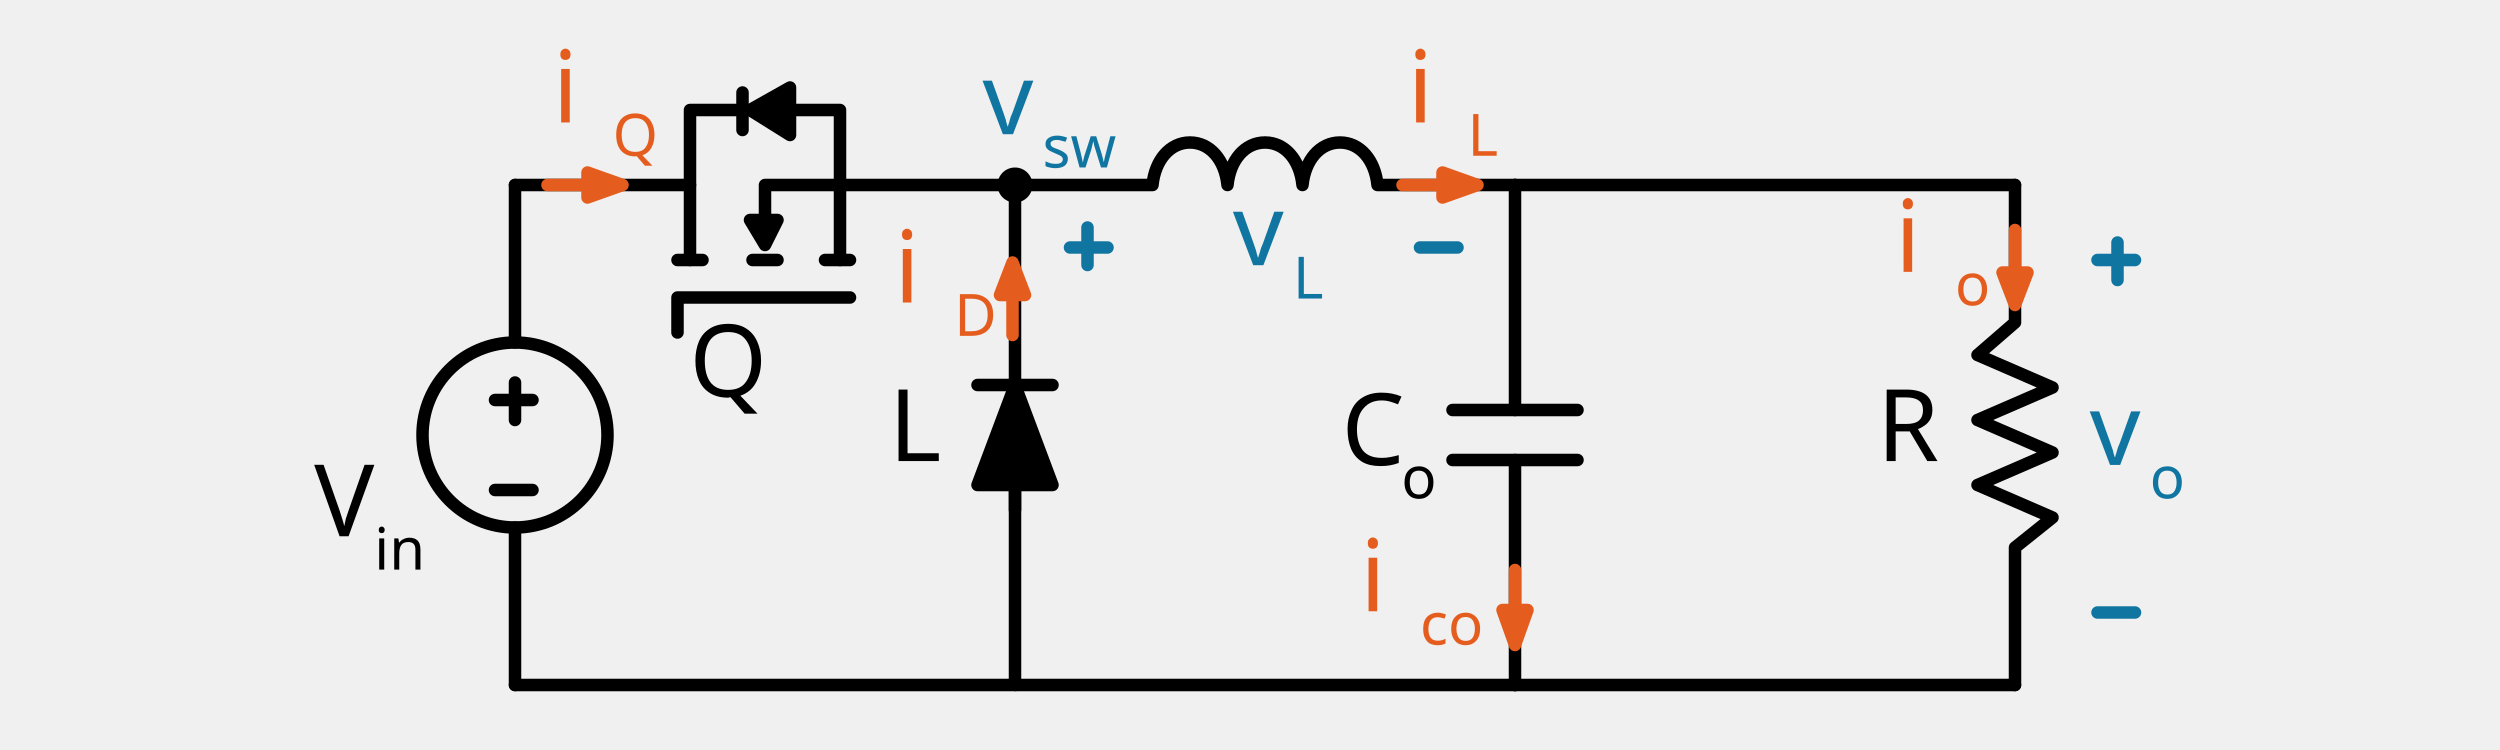
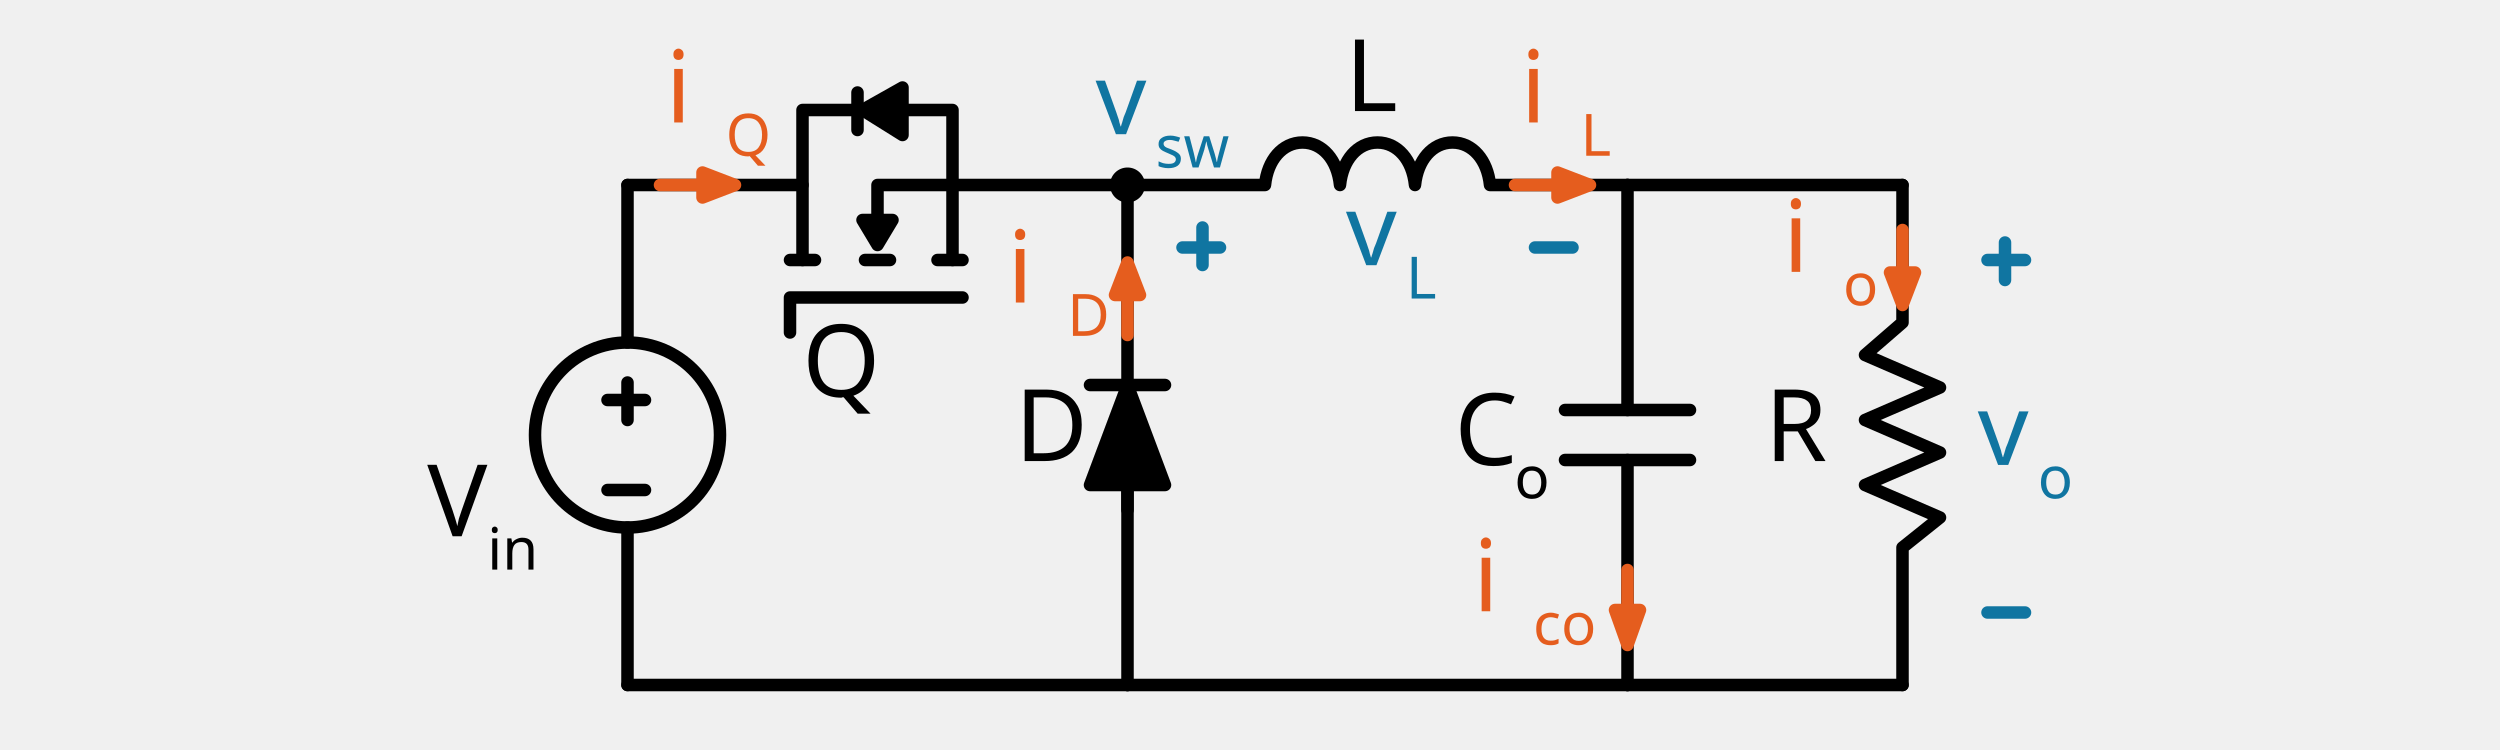
<svg xmlns="http://www.w3.org/2000/svg" version="1.1" x="0px" y="0px" width="100px" height="30px" viewBox="0 0 100 30" style="enable-background:new 0 0 100 30;" xml:space="preserve">
  <style type="text/css">
	.st0{display:none;}
	.st1{display:inline;}
	.st2{fill:none;stroke:#6A93BF;stroke-width:0.25;stroke-linecap:round;stroke-linejoin:round;stroke-miterlimit:10;}
	
		.st3{display:inline;fill:none;stroke:#6A93BF;stroke-width:0.25;stroke-linecap:round;stroke-linejoin:round;stroke-miterlimit:10;}
	.st4{fill:none;stroke:#FC8754;stroke-width:2;stroke-miterlimit:10;}
	.st5{fill:#FFFFFF;stroke:#000000;stroke-miterlimit:10;}
	.st6{fill:none;stroke:#CAEAFF;stroke-linecap:square;stroke-miterlimit:10;}
	.st7{fill:#CAEAFF;}
	.st8{opacity:0.3;fill:#F21616;}
	.st9{fill:none;stroke:#CAEAFF;stroke-linecap:round;stroke-miterlimit:10;}
	.st10{fill:#FC8754;}
	.st11{fill:none;stroke:#000000;stroke-miterlimit:10;}
	.st12{fill:none;stroke:#000000;stroke-width:0.5;stroke-linecap:round;stroke-linejoin:round;stroke-miterlimit:10;}
	.st13{stroke:#000000;stroke-width:0.5;stroke-linecap:round;stroke-linejoin:round;stroke-miterlimit:10;}
- 	.st14{font-family:'Courier-Bold';}
- 	.st15{font-size:4px;}
- 	.st16{fill:#E55D1E;}
- 	.st17{fill:#E55D1E;stroke:#E55D1E;stroke-width:0.5;stroke-linecap:round;stroke-linejoin:round;stroke-miterlimit:10;}
- 	.st18{fill:none;stroke:#E55D1E;stroke-width:0.5;stroke-linecap:round;stroke-linejoin:round;stroke-miterlimit:10;}
- 	.st19{fill:none;}
- 	.st20{fill:#1075A1;}
- 	.st21{fill:none;stroke:#1075A1;stroke-width:0.5;stroke-linecap:round;stroke-linejoin:round;stroke-miterlimit:10;}
- 	.st22{fill:none;stroke:#000000;stroke-width:0.25;stroke-miterlimit:10;}
+ 	.st14{fill:#E55D1E;stroke:#E55D1E;stroke-width:0.5;stroke-linecap:round;stroke-linejoin:round;stroke-miterlimit:10;}
+ 	.st15{fill:none;stroke:#E55D1E;stroke-width:0.5;stroke-linecap:round;stroke-linejoin:round;stroke-miterlimit:10;}
+ 	.st16{fill:none;}
+ 	.st17{fill:none;stroke:#1075A1;stroke-width:0.5;stroke-linecap:round;stroke-linejoin:round;stroke-miterlimit:10;}
+ 	.st18{fill:none;stroke:#000000;stroke-width:0.25;stroke-miterlimit:10;}
+ 	.st19{font-family:'Courier-Bold';}
+ 	.st20{font-size:4px;}
+ 	.st21{fill:#E55D1E;}
+ 	.st22{fill:#1075A1;}
</style>
  <g id="Layer_2">
</g>
  <g id="Layer_1">
    <g>
-       <line class="st12" x1="20.6" y1="27.4" x2="40.5" y2="27.4" />
-       <line class="st12" x1="60.6" y1="27.4" x2="80.6" y2="27.4" />
-       <path class="st12" d="M60.6,7.4l-5.5,0c-0.1-1-0.7-1.7-1.5-1.7s-1.4,0.7-1.5,1.7c-0.1-1-0.7-1.7-1.5-1.7s-1.4,0.7-1.5,1.7    c-0.1-1-0.7-1.7-1.5-1.7s-1.4,0.7-1.5,1.7l-5.5,0" />
-       <polyline class="st12" points="80.6,27.4 80.6,21.9 82.1,20.7 79.1,19.4 82.1,18.1 79.1,16.8 82.1,15.5 79.1,14.2 80.6,12.9     80.6,7.4   " />
      <g>
-         <line class="st12" x1="60.6" y1="16.4" x2="60.6" y2="7.4" />
-         <line class="st12" x1="60.6" y1="27.4" x2="60.6" y2="18.4" />
-         <line class="st12" x1="58.1" y1="18.4" x2="63.1" y2="18.4" />
-         <line class="st12" x1="58.1" y1="16.4" x2="63.1" y2="16.4" />
+         <line class="st12" x1="25.1" y1="27.4" x2="45.1" y2="27.4" />
+         <line class="st12" x1="65.1" y1="27.4" x2="76.1" y2="27.4" />
+         <path class="st12" d="M65.1,7.4l-5.5,0c-0.1-1-0.7-1.7-1.5-1.7s-1.4,0.7-1.5,1.7c-0.1-1-0.7-1.7-1.5-1.7s-1.4,0.7-1.5,1.7     c-0.1-1-0.7-1.7-1.5-1.7s-1.4,0.7-1.5,1.7l-5.5,0" />
+         <polyline class="st12" points="76.1,27.4 76.1,21.9 77.6,20.7 74.6,19.4 77.6,18.1 74.6,16.8 77.6,15.5 74.6,14.2 76.1,12.9      76.1,7.4    " />
+         <g>
+           <line class="st12" x1="65.1" y1="16.4" x2="65.1" y2="7.4" />
+           <line class="st12" x1="65.1" y1="27.4" x2="65.1" y2="18.4" />
+           <line class="st12" x1="62.6" y1="18.4" x2="67.6" y2="18.4" />
+           <line class="st12" x1="62.6" y1="16.4" x2="67.6" y2="16.4" />
+         </g>
+         <g>
+           <g>
+             <line class="st13" x1="45.1" y1="16.4" x2="45.1" y2="7.4" />
+             <line class="st13" x1="45.1" y1="27.4" x2="45.1" y2="18.4" />
+           </g>
+           <g>
+             <line class="st13" x1="43.6" y1="15.4" x2="46.6" y2="15.4" />
+             <polygon class="st13" points="45.1,15.4 43.6,19.4 46.6,19.4      " />
+           </g>
+           <line class="st13" x1="45.1" y1="16.4" x2="45.1" y2="20.4" />
+         </g>
+         <line class="st12" x1="45.1" y1="27.4" x2="65.1" y2="27.4" />
+         <line class="st12" x1="65.1" y1="7.4" x2="76.1" y2="7.4" />
+         <g>
+           <polyline class="st12" points="32.1,10.4 32.1,7.4 25.1,7.4     " />
+           <polyline class="st12" points="35.1,9.4 35.1,7.4 38.1,7.4     " />
+           <polyline class="st12" points="38.1,10.4 38.1,7.4 45.1,7.4     " />
+           <line class="st12" x1="38.5" y1="10.4" x2="37.5" y2="10.4" />
+           <line class="st12" x1="35.6" y1="10.4" x2="34.6" y2="10.4" />
+           <line class="st12" x1="32.6" y1="10.4" x2="31.6" y2="10.4" />
+           <polygon class="st12" points="35.1,9.8 35.7,8.8 34.5,8.8     " />
+           <line class="st12" x1="34.3" y1="5.2" x2="34.3" y2="3.7" />
+           <polygon class="st13" points="34.5,4.4 36.1,5.4 36.1,3.5     " />
+           <polyline class="st12" points="38.5,11.9 31.6,11.9 31.6,13.3     " />
+           <polyline class="st12" points="38.1,7.4 38.1,4.4 35.9,4.4     " />
+           <polyline class="st12" points="32.1,7.4 32.1,4.4 34.3,4.4     " />
+         </g>
+       </g>
+       <text transform="matrix(1 0 0 1 53.8086 4.4426)" class="st19 st20">L</text>
+       <text transform="matrix(1 0 0 1 17.0894 21.4518)" class="st19 st20">V</text>
+       <text transform="matrix(0.583 0 0 0.583 19.4898 22.7838)" class="st19 st20">in</text>
+       <text transform="matrix(1 0 0 1 32.0886 15.8605)" class="st19 st20">Q</text>
+       <g>
+         <text transform="matrix(1 0 0 1 58.175 18.5961)" class="st19 st20">C</text>
+         <text transform="matrix(0.583 0 0 0.583 60.5754 19.9281)" class="st19 st20">o</text>
      </g>
      <g>
+         <text transform="matrix(1 0 0 1 70.5983 18.4426)" class="st19 st20">R</text>
+       </g>
+       <g>
+         <text transform="matrix(1 0 0 1 58.9218 24.4498)" class="st21 st19 st20">i</text>
+         <text transform="matrix(0.583 0 0 0.583 61.3222 25.7819)" class="st21 st19 st20">co</text>
        <g>
-           <line class="st13" x1="40.6" y1="16.4" x2="40.6" y2="7.4" />
-           <line class="st13" x1="40.6" y1="27.4" x2="40.6" y2="18.4" />
+           <polygon class="st14" points="65.1,25.8 64.6,24.4 65.6,24.4     " />
        </g>
+         <line class="st15" x1="65.1" y1="22.8" x2="65.1" y2="25" />
+       </g>
+       <g>
+         <text transform="matrix(1 0 0 1 40.29 12.1014)" class="st21 st19 st20">i</text>
+         <text transform="matrix(0.583 0 0 0.583 42.6904 13.4334)" class="st21 st19 st20">D</text>
        <g>
-           <line class="st13" x1="39.1" y1="15.4" x2="42.1" y2="15.4" />
-           <polygon class="st13" points="40.6,15.4 39.1,19.4 42.1,19.4     " />
+           <polygon class="st14" points="45.1,10.5 45.6,11.8 44.6,11.8     " />
        </g>
-         <line class="st13" x1="40.6" y1="16.4" x2="40.6" y2="20.4" />
+         <line class="st15" x1="45.1" y1="13.4" x2="45.1" y2="11.2" />
      </g>
-       <line class="st12" x1="40.6" y1="27.4" x2="60.6" y2="27.4" />
-       <line class="st12" x1="60.6" y1="7.4" x2="80.6" y2="7.4" />
      <g>
-         <polyline class="st12" points="27.6,10.4 27.6,7.4 20.6,7.4    " />
-         <polyline class="st12" points="30.6,9.4 30.6,7.4 33.6,7.4    " />
-         <polyline class="st12" points="33.6,10.4 33.6,7.4 40.6,7.4    " />
-         <line class="st12" x1="34" y1="10.4" x2="33" y2="10.4" />
-         <line class="st12" x1="31.1" y1="10.4" x2="30.1" y2="10.4" />
-         <line class="st12" x1="28.1" y1="10.4" x2="27.1" y2="10.4" />
-         <polygon class="st12" points="30.6,9.8 31.1,8.8 30,8.8    " />
-         <line class="st12" x1="29.7" y1="5.2" x2="29.7" y2="3.7" />
-         <polygon class="st13" points="30,4.4 31.6,5.4 31.6,3.5    " />
-         <polyline class="st12" points="34,11.9 27.1,11.9 27.1,13.3    " />
-         <polyline class="st12" points="33.6,7.4 33.6,4.4 31.4,4.4    " />
-         <polyline class="st12" points="27.6,7.4 27.6,4.4 29.7,4.4    " />
+         <text transform="matrix(1 0 0 1 71.3208 10.8748)" class="st21 st19 st20">i</text>
+         <text transform="matrix(0.583 0 0 0.583 73.7212 12.2068)" class="st21 st19 st20">o</text>
+         <g>
+           <polygon class="st14" points="76.1,12.2 75.6,10.9 76.6,10.9     " />
+         </g>
+         <line class="st15" x1="76.1" y1="9.2" x2="76.1" y2="11.5" />
      </g>
-     </g>
-     <text transform="matrix(1 0 0 1 35.5515 18.4424)" class="st14 st15">L</text>
-     <text transform="matrix(1 0 0 1 12.5676 21.4518)" class="st14 st15">V</text>
-     <text transform="matrix(0.583 0 0 0.583 14.9679 22.7838)" class="st14 st15">in</text>
-     <text transform="matrix(1 0 0 1 27.5668 15.8605)" class="st14 st15">Q</text>
-     <g>
-       <text transform="matrix(1 0 0 1 53.6532 18.5961)" class="st14 st15">C</text>
-       <text transform="matrix(0.583 0 0 0.583 56.0536 19.9281)" class="st14 st15">o</text>
-     </g>
-     <g>
-       <text transform="matrix(1 0 0 1 75.0764 18.4426)" class="st14 st15">R</text>
-     </g>
-     <g>
-       <text transform="matrix(1 0 0 1 54.3999 24.4498)" class="st16 st14 st15">i</text>
-       <text transform="matrix(0.583 0 0 0.583 56.8003 25.7819)" class="st16 st14 st15">co</text>
      <g>
-         <polygon class="st17" points="60.6,25.8 60.1,24.4 61.1,24.4    " />
+         <text transform="matrix(1 0 0 1 26.6241 4.8978)" class="st21 st19 st20">i</text>
+         <text transform="matrix(0.583 0 0 0.583 29.0245 6.2298)" class="st21 st19 st20">Q</text>
+         <g>
+           <polygon class="st14" points="29.4,7.4 28.1,7.9 28.1,6.9     " />
+         </g>
+         <line class="st15" x1="26.4" y1="7.4" x2="28.7" y2="7.4" />
      </g>
-       <line class="st18" x1="60.6" y1="22.8" x2="60.6" y2="25" />
-     </g>
-     <g>
-       <text transform="matrix(1 0 0 1 35.7682 12.1014)" class="st16 st14 st15">i</text>
-       <text transform="matrix(0.583 0 0 0.583 38.1685 13.4334)" class="st16 st14 st15">D</text>
      <g>
-         <polygon class="st17" points="40.5,10.5 41,11.8 40,11.8    " />
+         <text transform="matrix(1 0 0 1 60.8221 4.8978)" class="st21 st19 st20">i</text>
+         <text transform="matrix(0.583 0 0 0.583 63.2225 6.2298)" class="st21 st19 st20">L</text>
+         <g>
+           <polygon class="st14" points="63.6,7.4 62.3,7.9 62.3,6.9     " />
+         </g>
+         <line class="st15" x1="60.6" y1="7.4" x2="62.9" y2="7.4" />
      </g>
-       <line class="st18" x1="40.5" y1="13.4" x2="40.5" y2="11.2" />
-     </g>
-     <g>
-       <text transform="matrix(1 0 0 1 75.799 10.8748)" class="st16 st14 st15">i</text>
-       <text transform="matrix(0.583 0 0 0.583 78.1994 12.2068)" class="st16 st14 st15">o</text>
      <g>
-         <polygon class="st17" points="80.6,12.2 80.1,10.9 81.1,10.9    " />
+         <line class="st16" x1="45.1" y1="9.9" x2="65.1" y2="9.9" />
+         <text transform="matrix(1 0 0 1 53.838 10.6092)" class="st22 st19 st20">v</text>
+         <text transform="matrix(0.583 0 0 0.583 56.2383 11.9412)" class="st22 st19 st20">L</text>
+         <line class="st17" x1="47.3" y1="9.9" x2="48.8" y2="9.9" />
+         <line class="st17" x1="48.1" y1="9.1" x2="48.1" y2="10.6" />
+         <line class="st17" x1="62.9" y1="9.9" x2="61.4" y2="9.9" />
      </g>
-       <line class="st18" x1="80.6" y1="9.2" x2="80.6" y2="11.5" />
-     </g>
-     <g>
-       <text transform="matrix(1 0 0 1 22.1023 4.8978)" class="st16 st14 st15">i</text>
-       <text transform="matrix(0.583 0 0 0.583 24.5027 6.2298)" class="st16 st14 st15">Q</text>
      <g>
-         <polygon class="st17" points="24.9,7.4 23.5,7.9 23.5,6.9    " />
+         <text transform="matrix(1 0 0 1 79.1104 18.5962)" class="st22 st19 st20">v</text>
+         <text transform="matrix(0.583 0 0 0.583 81.5108 19.9283)" class="st22 st19 st20">o</text>
+         <line class="st17" x1="80.2" y1="9.7" x2="80.2" y2="11.2" />
+         <line class="st17" x1="81" y1="10.4" x2="79.5" y2="10.4" />
+         <line class="st17" x1="81" y1="24.5" x2="79.5" y2="24.5" />
      </g>
-       <line class="st18" x1="21.9" y1="7.4" x2="24.1" y2="7.4" />
-     </g>
-     <g>
-       <text transform="matrix(1 0 0 1 56.3003 4.8978)" class="st16 st14 st15">i</text>
-       <text transform="matrix(0.583 0 0 0.583 58.7006 6.2298)" class="st16 st14 st15">L</text>
      <g>
-         <polygon class="st17" points="59.1,7.4 57.7,7.9 57.7,6.9    " />
+         <line class="st12" x1="25.1" y1="13.7" x2="25.1" y2="7.4" />
+         <line class="st12" x1="25.1" y1="27.4" x2="25.1" y2="21.1" />
+         <circle class="st12" cx="25.1" cy="17.4" r="3.7" />
+         <g>
+           <line class="st12" x1="25.1" y1="15.3" x2="25.1" y2="16.8" />
+           <line class="st12" x1="25.8" y1="16" x2="24.3" y2="16" />
+           <line class="st12" x1="25.8" y1="19.6" x2="24.3" y2="19.6" />
+         </g>
      </g>
-       <line class="st18" x1="56.1" y1="7.4" x2="58.3" y2="7.4" />
-     </g>
-     <g>
-       <line class="st19" x1="40.6" y1="9.9" x2="60.6" y2="9.9" />
-       <text transform="matrix(1 0 0 1 49.3161 10.6092)" class="st20 st14 st15">v</text>
-       <text transform="matrix(0.583 0 0 0.583 51.7165 11.9412)" class="st20 st14 st15">L</text>
-       <line class="st21" x1="42.8" y1="9.9" x2="44.3" y2="9.9" />
-       <line class="st21" x1="43.5" y1="9.1" x2="43.5" y2="10.6" />
-       <line class="st21" x1="58.3" y1="9.9" x2="56.8" y2="9.9" />
-     </g>
-     <g>
-       <text transform="matrix(1 0 0 1 83.5886 18.5962)" class="st20 st14 st15">v</text>
-       <text transform="matrix(0.583 0 0 0.583 85.9889 19.9283)" class="st20 st14 st15">o</text>
-       <line class="st21" x1="84.7" y1="9.7" x2="84.7" y2="11.2" />
-       <line class="st21" x1="85.4" y1="10.4" x2="83.9" y2="10.4" />
-       <line class="st21" x1="85.4" y1="24.5" x2="83.9" y2="24.5" />
-     </g>
-     <g>
-       <line class="st12" x1="20.6" y1="13.7" x2="20.6" y2="7.4" />
-       <line class="st12" x1="20.6" y1="27.4" x2="20.6" y2="21.1" />
-       <circle class="st12" cx="20.6" cy="17.4" r="3.7" />
      <g>
-         <line class="st12" x1="20.6" y1="15.3" x2="20.6" y2="16.8" />
-         <line class="st12" x1="21.3" y1="16" x2="19.8" y2="16" />
-         <line class="st12" x1="21.3" y1="19.6" x2="19.8" y2="19.6" />
+         <text transform="matrix(1 0 0 1 43.8239 5.3677)" class="st22 st19 st20">v</text>
+         <text transform="matrix(0.583 0 0 0.583 46.2243 6.6997)" class="st22 st19 st20">sw</text>
+         <circle id="XMLID_00000029042278632952801040000015632711695199375279_" cx="45.1" cy="7.4" r="0.7" />
      </g>
-     </g>
-     <g>
-       <text transform="matrix(1 0 0 1 39.3021 5.3677)" class="st20 st14 st15">v</text>
-       <text transform="matrix(0.583 0 0 0.583 41.7024 6.6997)" class="st20 st14 st15">sw</text>
-       <circle id="XMLID_00000029042278632952801040000015632711695199375279_" cx="40.6" cy="7.4" r="0.7" />
+       <g>
+         <text transform="matrix(1 0 0 1 40.597 18.4427)" class="st19 st20">D</text>
+       </g>
    </g>
  </g>
</svg>
